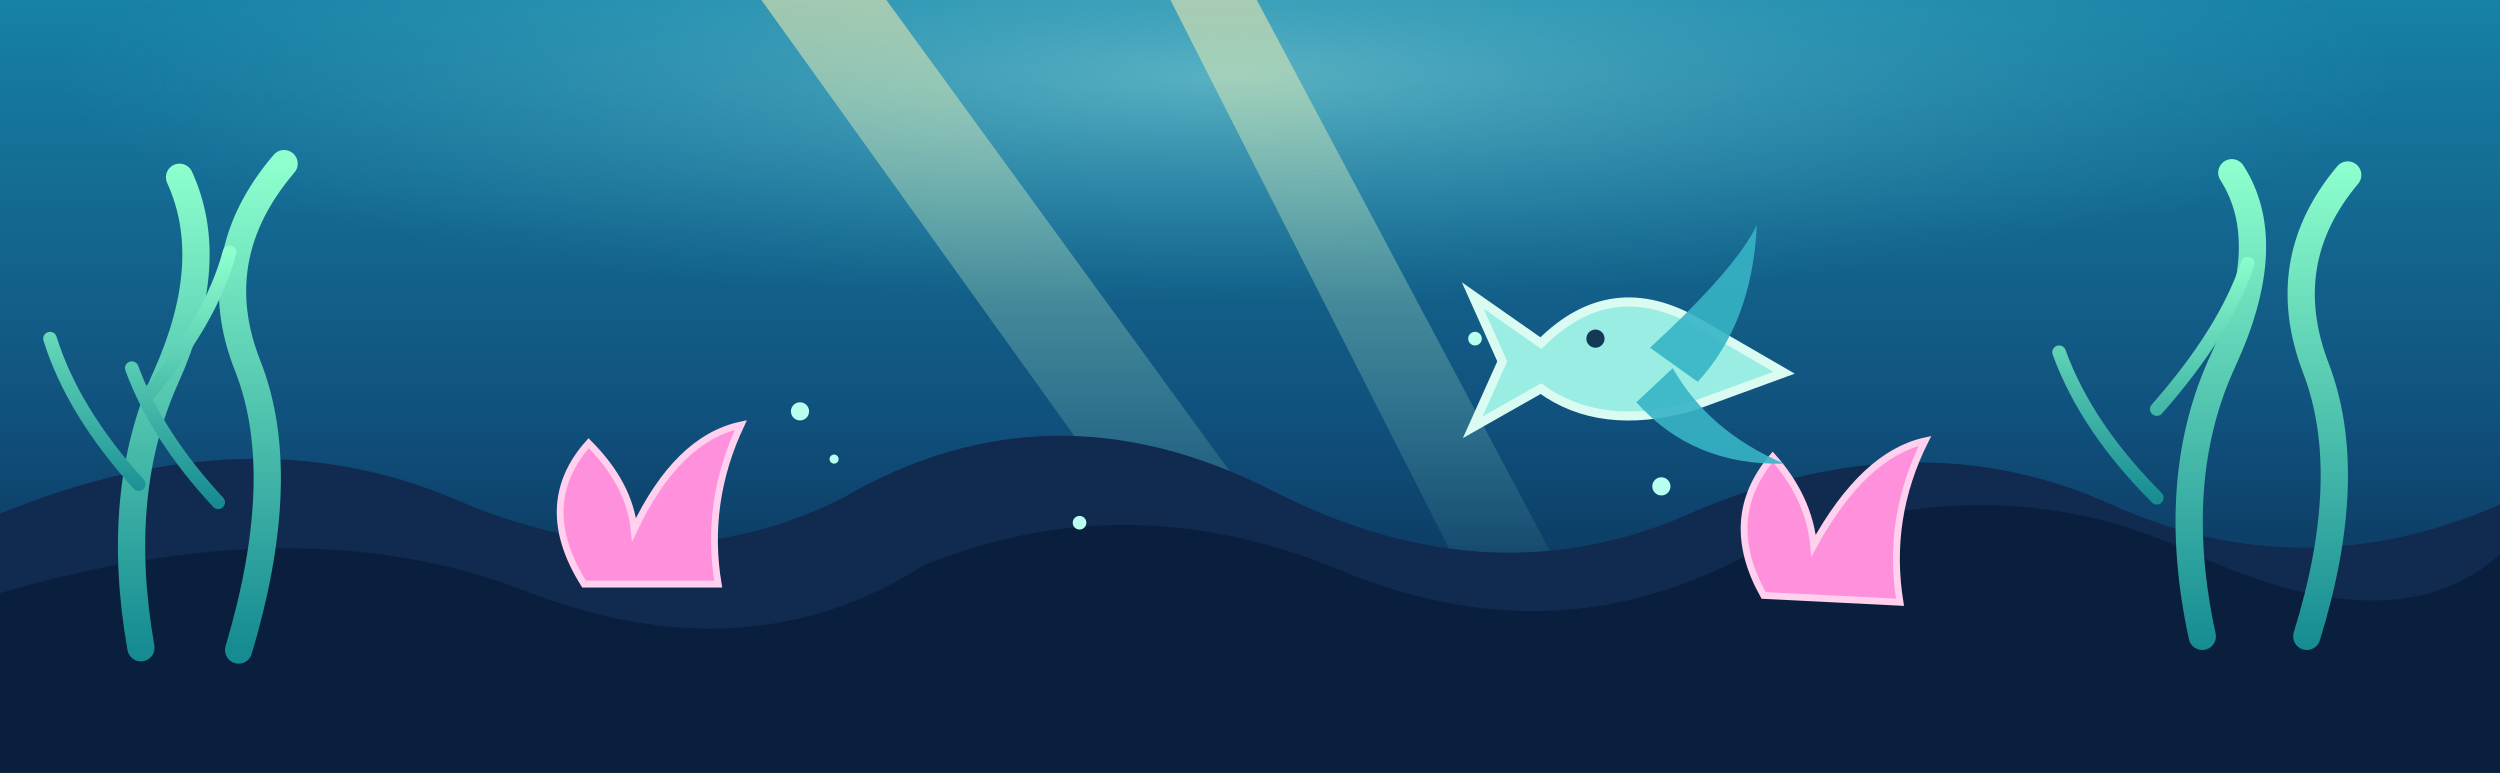
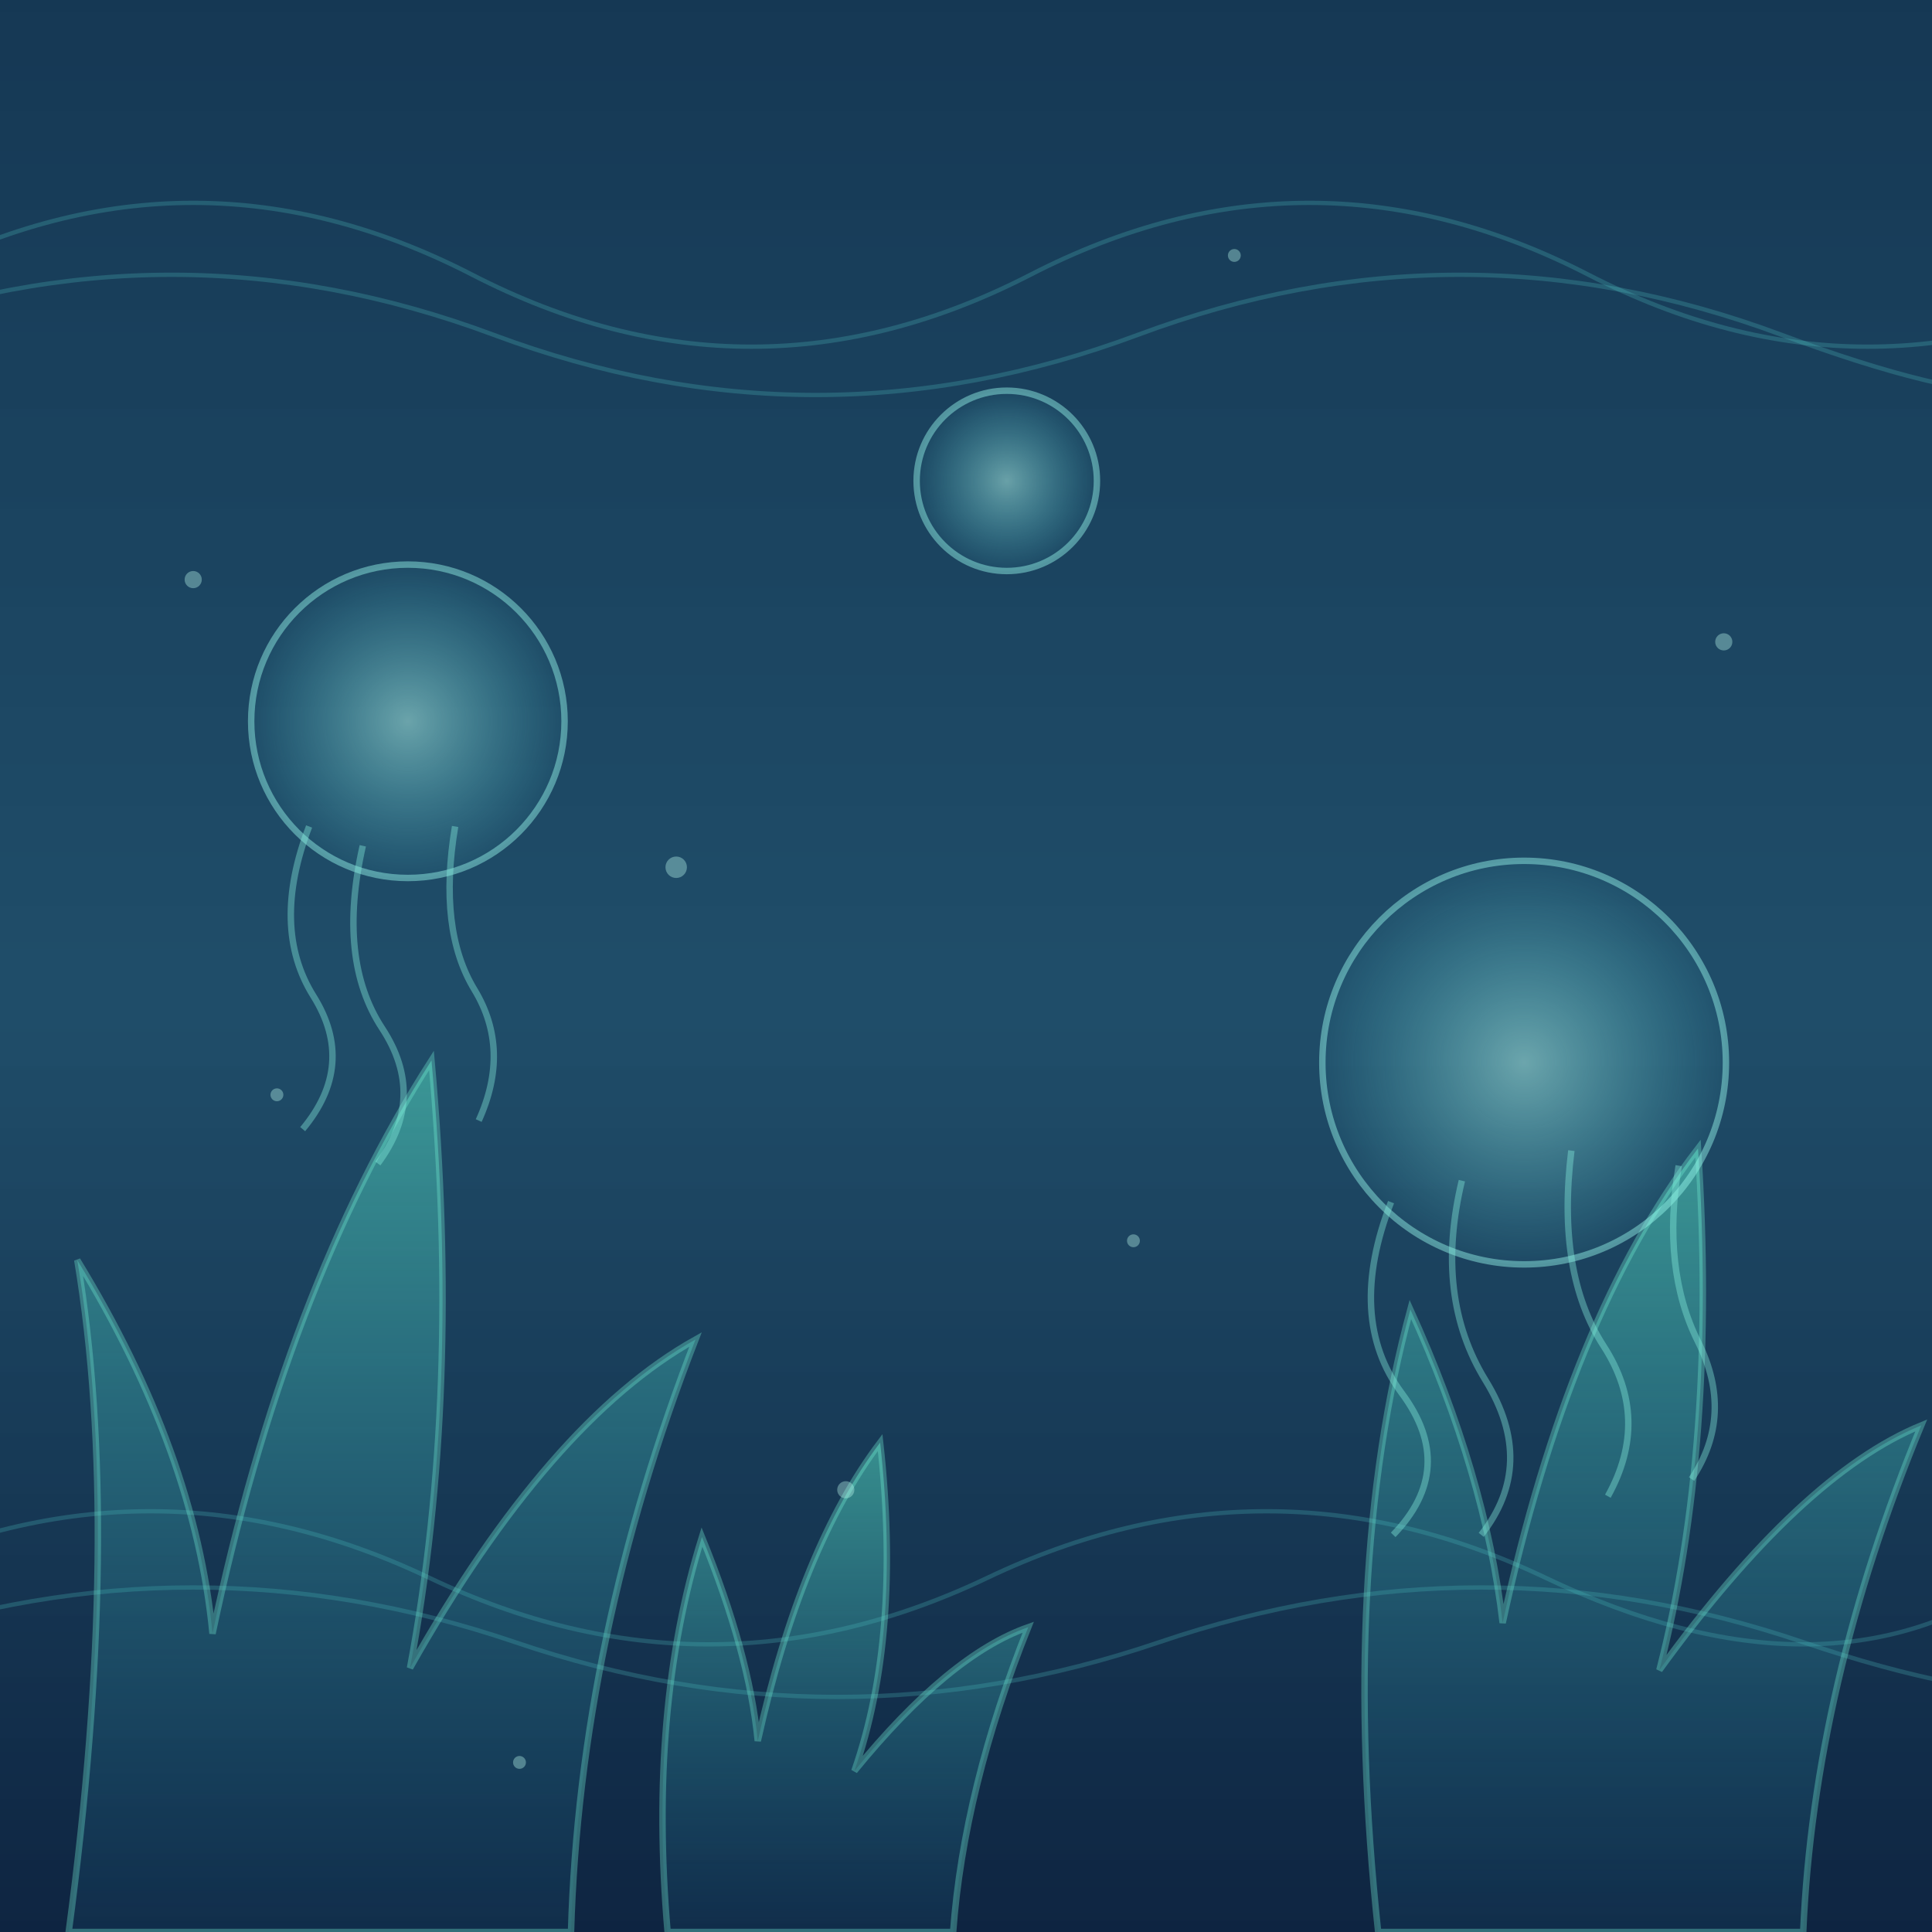
- <svg xmlns="http://www.w3.org/2000/svg" width="1100" height="340" viewBox="0 0 1100 340">
+ <svg xmlns="http://www.w3.org/2000/svg" width="900" height="900" viewBox="0 0 900 900">
  <defs>
-     <linearGradient id="water" x2="0" y2="1">
-       <stop stop-color="#1781a6" />
-       <stop offset=".55" stop-color="#10507c" />
-       <stop offset="1" stop-color="#071e40" />
+     <linearGradient id="deep" x2="0" y2="1">
+       <stop stop-color="#062b49" stop-opacity=".94" />
+       <stop offset=".52" stop-color="#073a59" stop-opacity=".9" />
+       <stop offset="1" stop-color="#041b39" stop-opacity=".96" />
    </linearGradient>
-     <linearGradient id="beam" x2="0" y2="1">
-       <stop stop-color="#fff0ad" stop-opacity=".55" />
-       <stop offset="1" stop-color="#80f8df" stop-opacity="0" />
+     <linearGradient id="flora" x2="0" y2="1">
+       <stop stop-color="#58e4c5" stop-opacity=".5" />
+       <stop offset="1" stop-color="#278cb0" stop-opacity=".08" />
    </linearGradient>
-     <linearGradient id="kelp" x2="0" y2="1">
-       <stop stop-color="#8effcd" />
-       <stop offset="1" stop-color="#168b92" />
-     </linearGradient>
-     <radialGradient id="glow">
-       <stop stop-color="#b5fff2" stop-opacity=".42" />
-       <stop offset="1" stop-color="#62d6e8" stop-opacity="0" />
+     <radialGradient id="jelly">
+       <stop stop-color="#b8fff1" stop-opacity=".5" />
+       <stop offset="1" stop-color="#5de2e5" stop-opacity=".04" />
    </radialGradient>
  </defs>
-   <rect width="1100" height="340" fill="url(#water)" />
-   <ellipse cx="540" cy="34" rx="510" ry="100" fill="url(#glow)" />
-   <path d="M335 0h55l204 280h-58Zm180 0h38l133 250h-44Z" fill="url(#beam)" />
-   <path d="M0 226q110-45 201-6t170-1q91-53 189-3t188 8q97-40 181-2t171 0v118H0Z" fill="#102a50" />
-   <path d="M0 261q133-39 231-1t175-11q90-37 184 2t179-7q105-43 195-1t136 1v96H0Z" fill="#091d3b" opacity=".88" />
-   <g fill="none" stroke="url(#kelp)" stroke-linecap="round">
-     <path d="M62 285q-12-68 11-119t6-88m26 208q23-77 4-125t16-89m844 208q-15-69 9-121t4-83m33 204q22-71 4-118t14-85" stroke-width="12" />
-     <path d="M61 213q-29-32-39-64m42 26q29-34 37-64m-5 110q-27-29-38-59m891 57q-31-31-43-64m43 25q30-34 40-64" stroke-width="6" />
+   <rect width="900" height="900" fill="url(#deep)" />
+   <g fill="none" stroke="#59d9d2" stroke-opacity=".22" stroke-width="2">
+     <path d="M-40 128q130-67 260 0t260 0 260 0 260 0" />
+     <path d="M-70 156q150-56 300 0t300 0 300 0 160 0" />
+     <path d="M-60 735q130-62 260 0t260 0 260 0 220 0" />
+     <path d="M-60 765q150-51 300 0t300 0 300 0 220 0" />
  </g>
-   <g fill="#ff91dc" stroke="#ffd1ef" stroke-width="3">
-     <path d="M257 257q-22-35 2-62 18 18 20 38 19-40 47-46-16 34-10 70Zm519 5q-19-34 4-61 16 18 18 39 22-40 49-46-17 34-11 71Z" />
+   <g fill="url(#flora)" stroke="#72ead1" stroke-opacity=".35" stroke-width="3">
+     <path d="M32 900q25-187 4-313 55 90 63 174 34-161 102-267 14 155-10 283 65-115 133-153-54 139-58 276Z" />
+     <path d="M642 900q-18-168 15-290 35 77 43 146 31-143 91-221 9 138-18 243 66-91 122-114-50 121-55 236Z" />
+     <path d="M311 900q-9-104 16-184 22 54 26 95 20-90 57-139 10 90-12 153 44-54 81-67-30 75-35 142Z" />
  </g>
-   <g fill="#b8fff0">
-     <circle cx="352" cy="181" r="4" />
-     <circle cx="367" cy="202" r="2" />
-     <circle cx="649" cy="149" r="3" />
-     <circle cx="664" cy="164" r="2" />
-     <circle cx="475" cy="230" r="3" />
-     <circle cx="731" cy="214" r="4" />
+   <g fill="url(#jelly)" stroke="#9bfff0" stroke-opacity=".44" stroke-width="3">
+     <circle cx="190" cy="336" r="73" />
+     <circle cx="710" cy="495" r="94" />
+     <circle cx="469" cy="224" r="42" />
  </g>
-   <g transform="translate(678 133)">
-     <path d="M0 18q31-31 69-9l38 22-41 15q-40 11-66-8l-30 17 13-29-13-29Z" fill="#99ede3" stroke="#dafbf1" stroke-width="4" />
-     <circle cx="24" cy="16" r="4" fill="#133957" />
-     <path d="M48 20q38-35 47-54-2 43-26 69m-11-6q16 28 49 42-40 1-65-27" fill="#36b4c5" opacity=".9" />
+   <g fill="none" stroke="#8af5e3" stroke-opacity=".38" stroke-width="3">
+     <path d="M144 385q-18 47 2 79t-5 62m28-132q-12 53 9 85t-2 63m36-157q-8 48 9 76t2 61" />
+     <path d="M648 560q-21 54 5 89t-4 66m32-165q-13 54 11 93t-2 72m42-179q-7 57 15 91t2 70m33-154q-8 48 9 82t-3 64" />
+   </g>
+   <g fill="#c0fff2" fill-opacity=".36">
+     <circle cx="90" cy="270" r="4" />
+     <circle cx="129" cy="510" r="3" />
+     <circle cx="315" cy="404" r="5" />
+     <circle cx="528" cy="578" r="3" />
+     <circle cx="803" cy="299" r="4" />
+     <circle cx="575" cy="119" r="3" />
+     <circle cx="394" cy="694" r="4" />
+     <circle cx="242" cy="821" r="3" />
  </g>
</svg>
